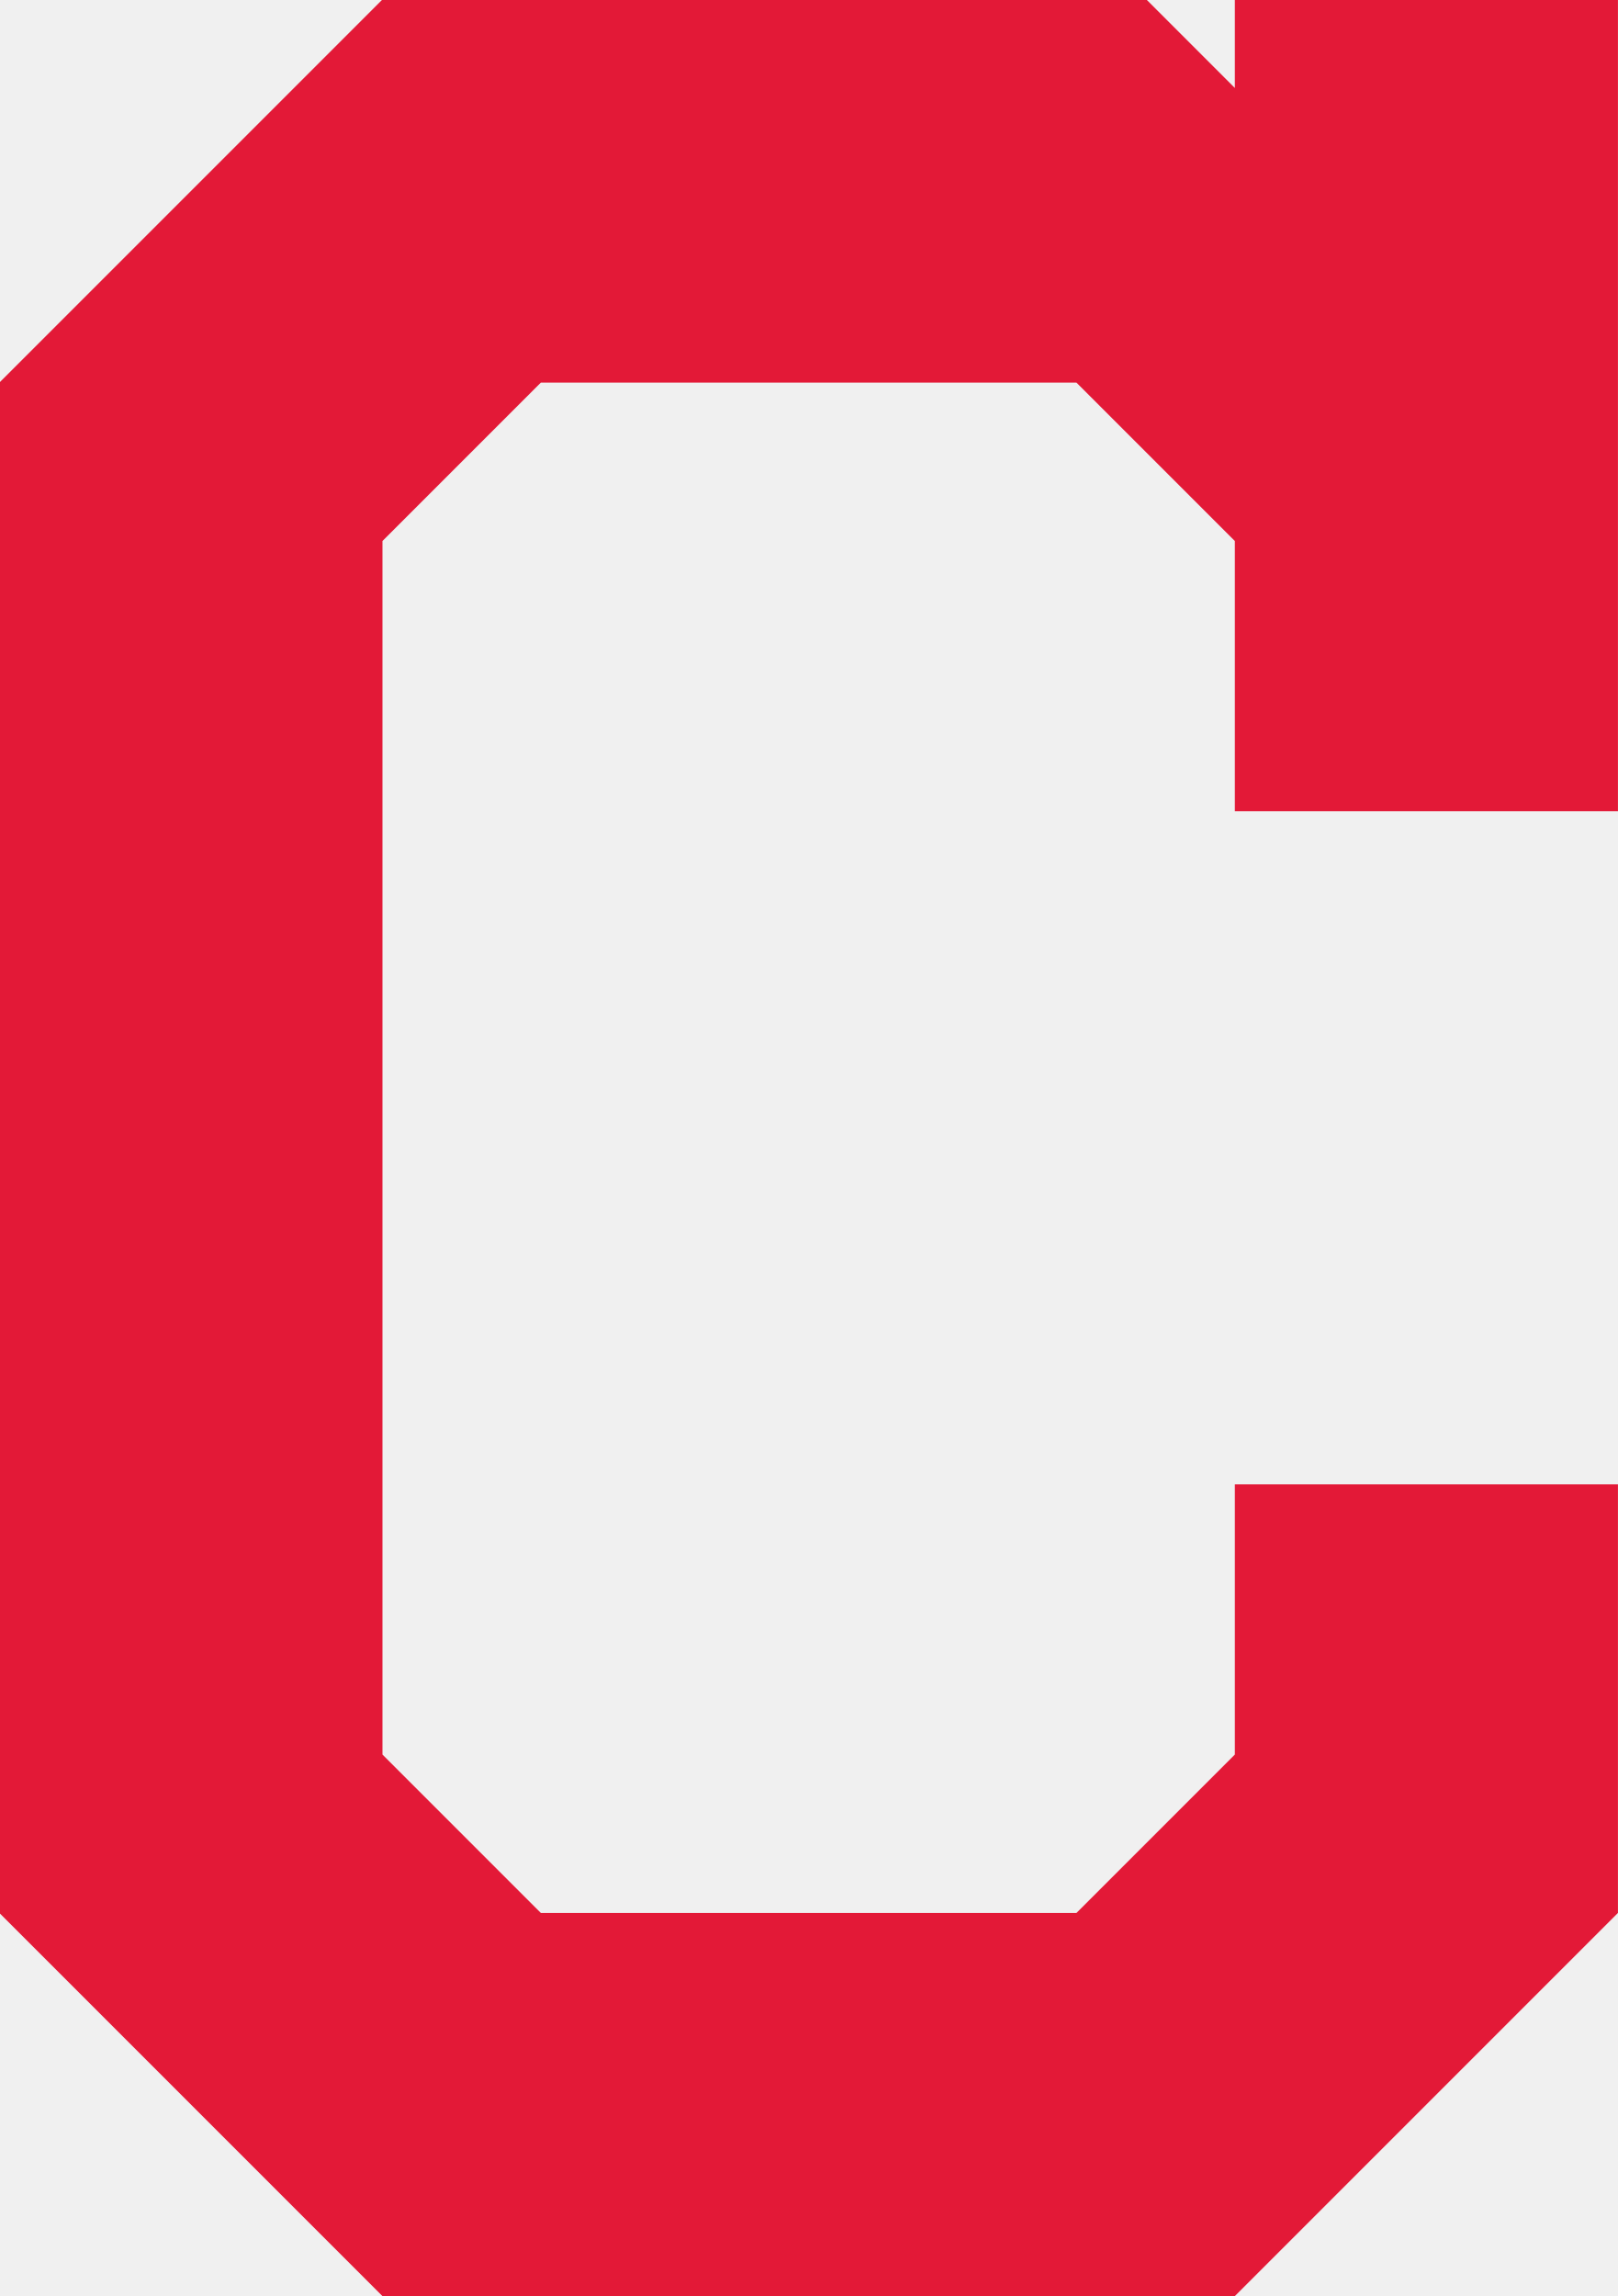
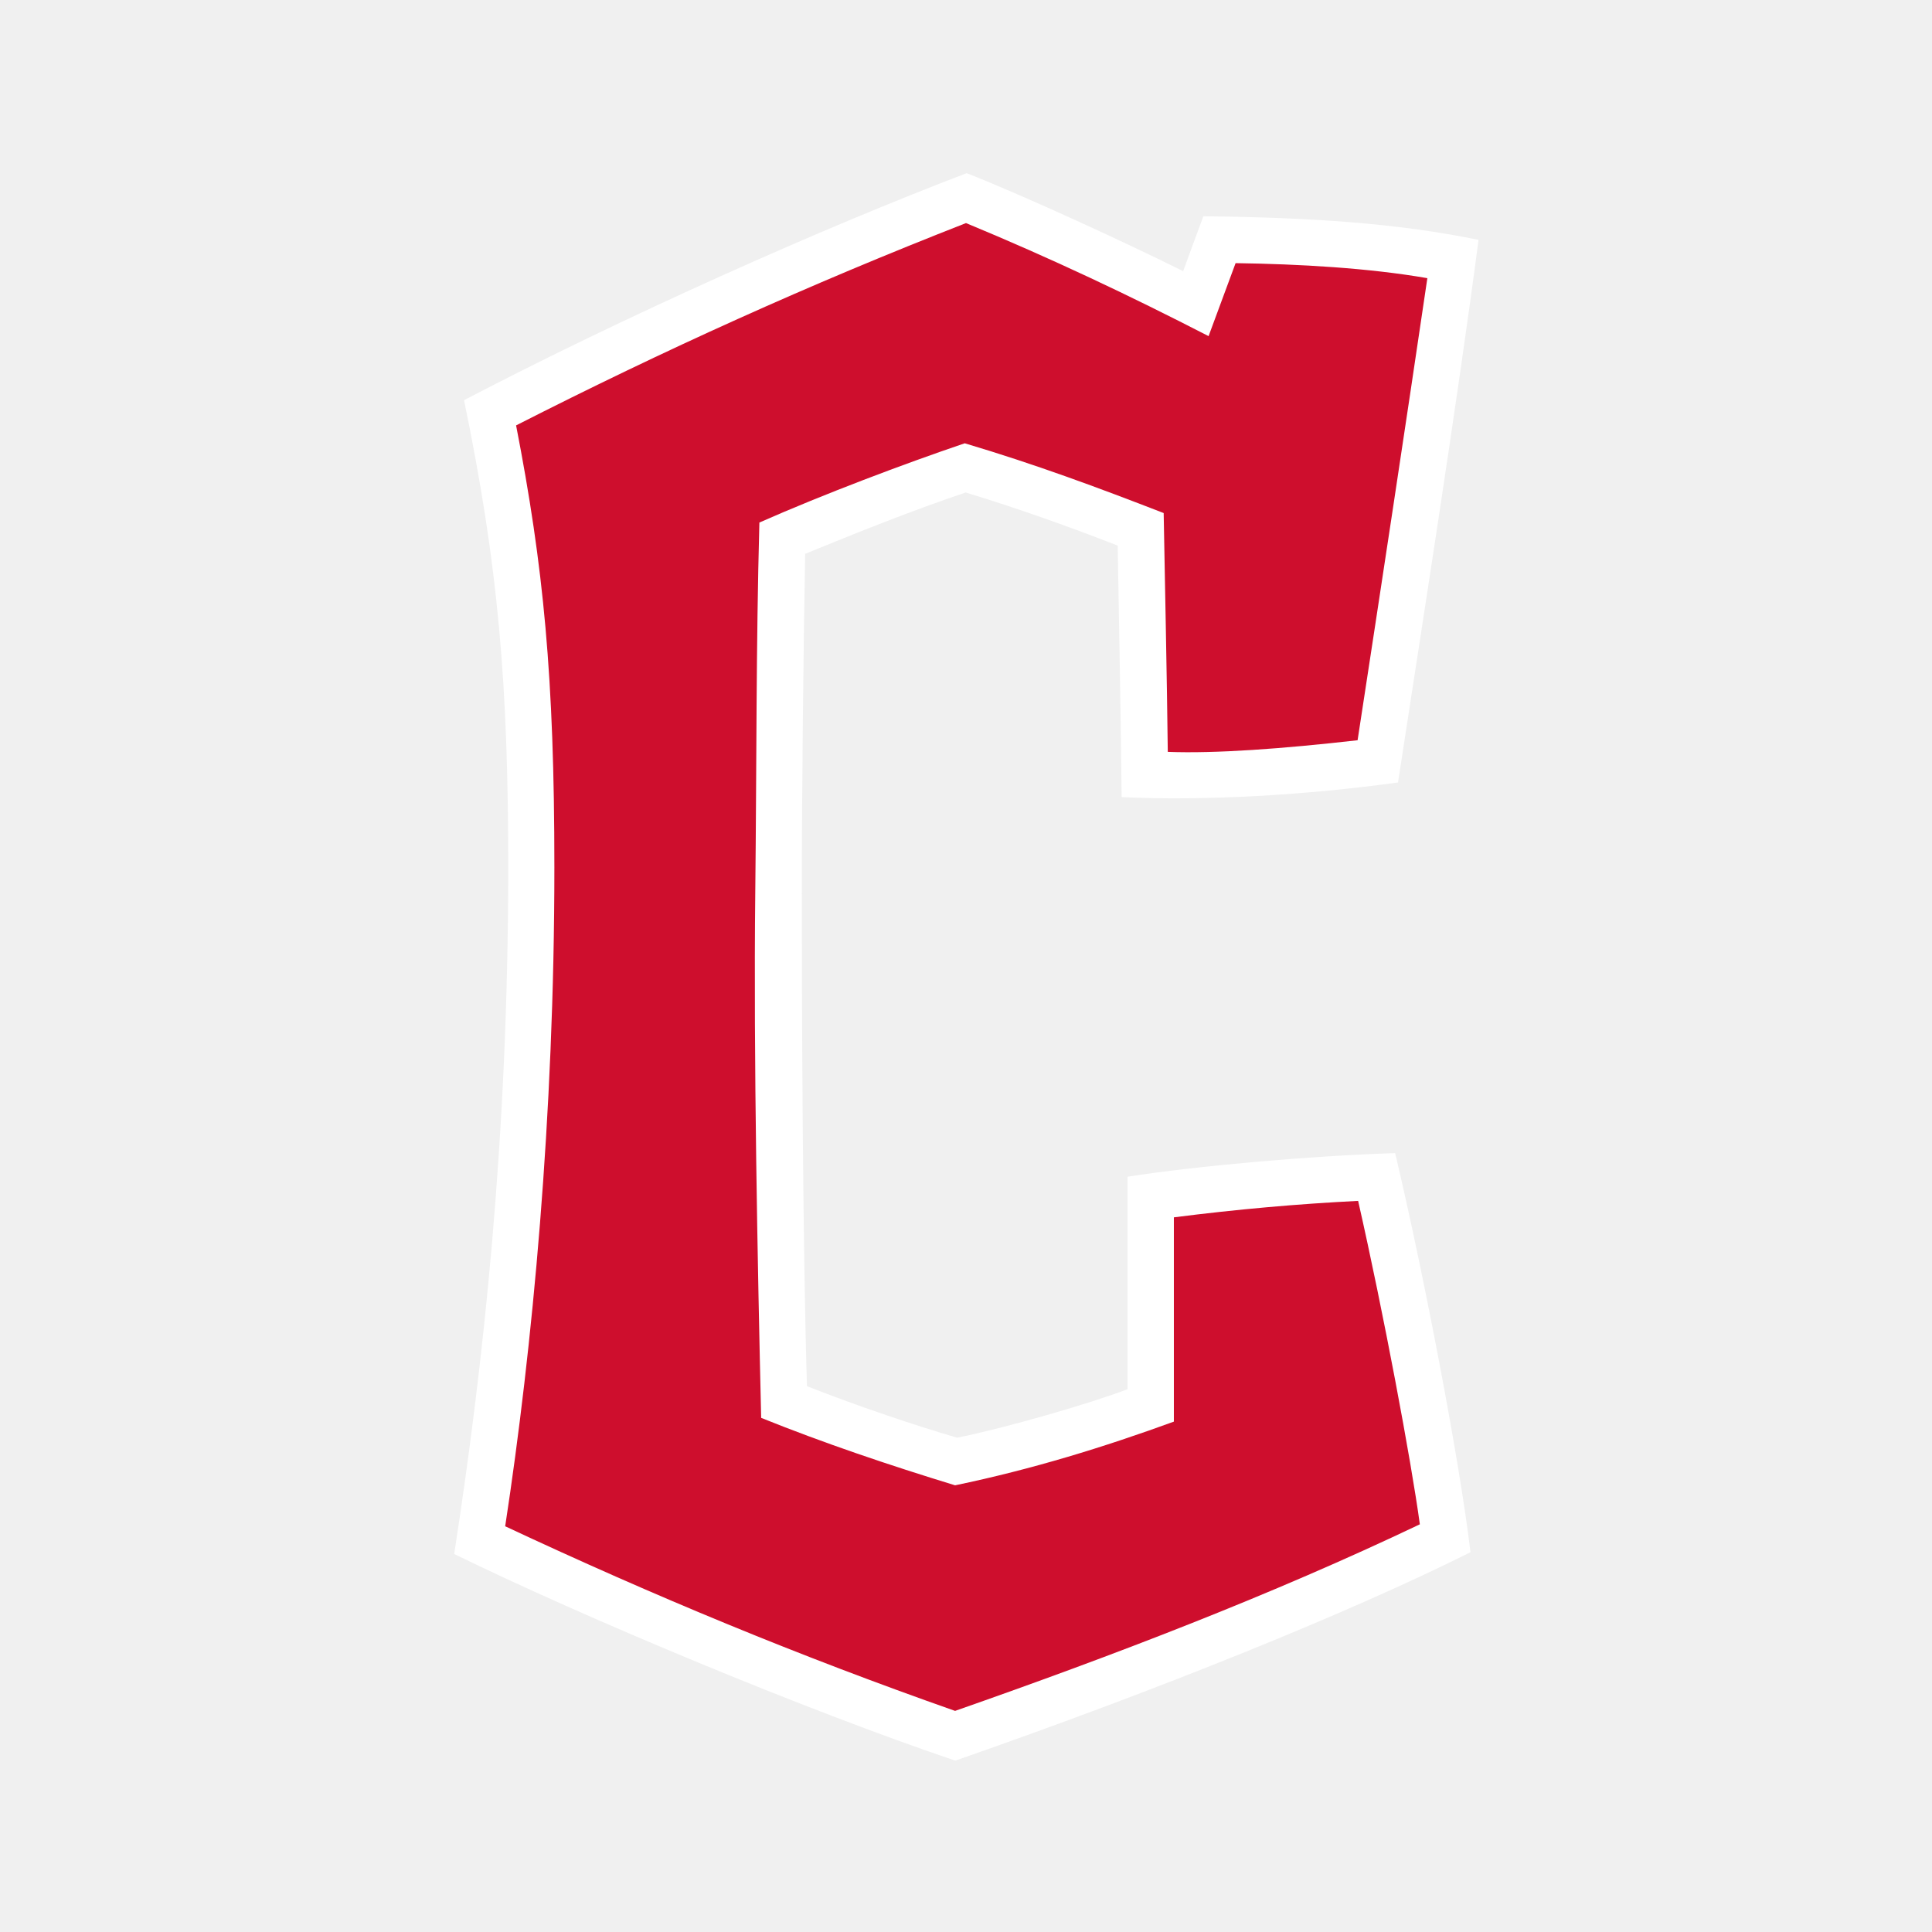
- <svg xmlns="http://www.w3.org/2000/svg" version="1.1" id="svg3424" x="0px" y="0px" width="422.8px" height="600px" viewBox="0 0 422.8 600" style="enable-background:new 0 0 422.8 600;" xml:space="preserve">
+ <svg xmlns="http://www.w3.org/2000/svg" version="1.1" id="Layer_1" x="0px" y="0px" viewBox="0 0 1080 1080" style="enable-background:new 0 0 1080 1080;" xml:space="preserve">
  <style type="text/css">
- 	.st0{fill:#E31937;}
+ 	.st0{fill:#FFFFFF;}
+ 	.st1{fill:#CE0E2D;}
</style>
-   <g id="layer1" transform="translate(-337.8025,-238.1381)">
-     <g id="g3390" transform="matrix(3.043425,0,0,-3.043425,636.8025,388.6494)">
-       <path id="path3392" class="st0" d="M40.7-20.2v69.7H7.8v-7.6l-7.6,7.6h-65.6l-32.9-32.9v-131.4l32.9-32.9H7.8l32.9,32.9V-78H7.8    v-23.2l-13.6-13.6h-46l-13.6,13.6V3l13.6,13.6h46L7.8,3l0-23.2H40.7z" />
-     </g>
-   </g>
+   <path class="st0" d="M781.5,437.4c12.6-82.2,33.3-213.6,45-303.3c-45.4-9.4-95.2-12.6-153.8-13.2c-2.9,7.7-8.5,22.9-11.3,30.7  c-32.1-16-88.1-41.8-121-54.8c-80.4,30.6-191.8,80.3-281,126.9c19.3,93.3,24.7,159.4,24.7,261.3c0,151.5-14,278.9-30.2,383.7  C327.2,904.5,450,955.8,534,984.2c114.3-39.8,220.9-82.9,288-116.5c-5.8-49.5-25.8-154.3-42.1-223.1c-47.1,1.5-111.6,7.2-149.6,13.2  v118.8c-21.4,8.1-66.9,21.3-95.2,27.1c-25.1-7.3-56.7-18.1-84-28.8c-2.3-74.9-2.9-205.8-2.9-275.5c0-52.8,1-145.1,1.9-189.8  c29.8-12.2,59.2-24,89.7-34.3c28.3,8.6,57.4,18.9,85,29.7c0.7,37.5,1.8,101.6,2.2,140.6C674.1,447.8,730.9,444.4,781.5,437.4z" />
+   <path class="st1" d="M656.2,680.5v114.2c-39,14.2-79,26.6-122.3,35.6c-36.9-11.3-73.4-23.6-108.4-37.7c-2-85.5-4.3-201.1-3.3-293.7  c0.8-73.8,0.4-135.9,2.3-206.8c36.3-16,80.6-32.7,114.8-44.3c39.3,11.7,74.6,24.8,111.2,39c0.5,28.4,1.9,95.2,2.3,133.5  c26.7,1,63.8-1.7,106.1-6.5c13.3-86.6,26.9-176.3,39-258.3c-32.8-5.7-71.6-7.9-107.2-8.4l-15.1,40.8c-43.9-22.6-88-43.5-135.6-63.2  c-87.9,34.4-169,71.1-251.5,113.1c15.3,78.7,21.4,140.7,21.4,247c0,139.3-12.3,269-27.5,368.4c83.3,39,164.4,72.6,251.5,103.2  c89.1-31.2,176.7-64.7,259.8-104.3c-4.8-35.4-20.4-118.8-34.5-180.8C725.4,673,691.5,676,656.2,680.5z" />
</svg>
